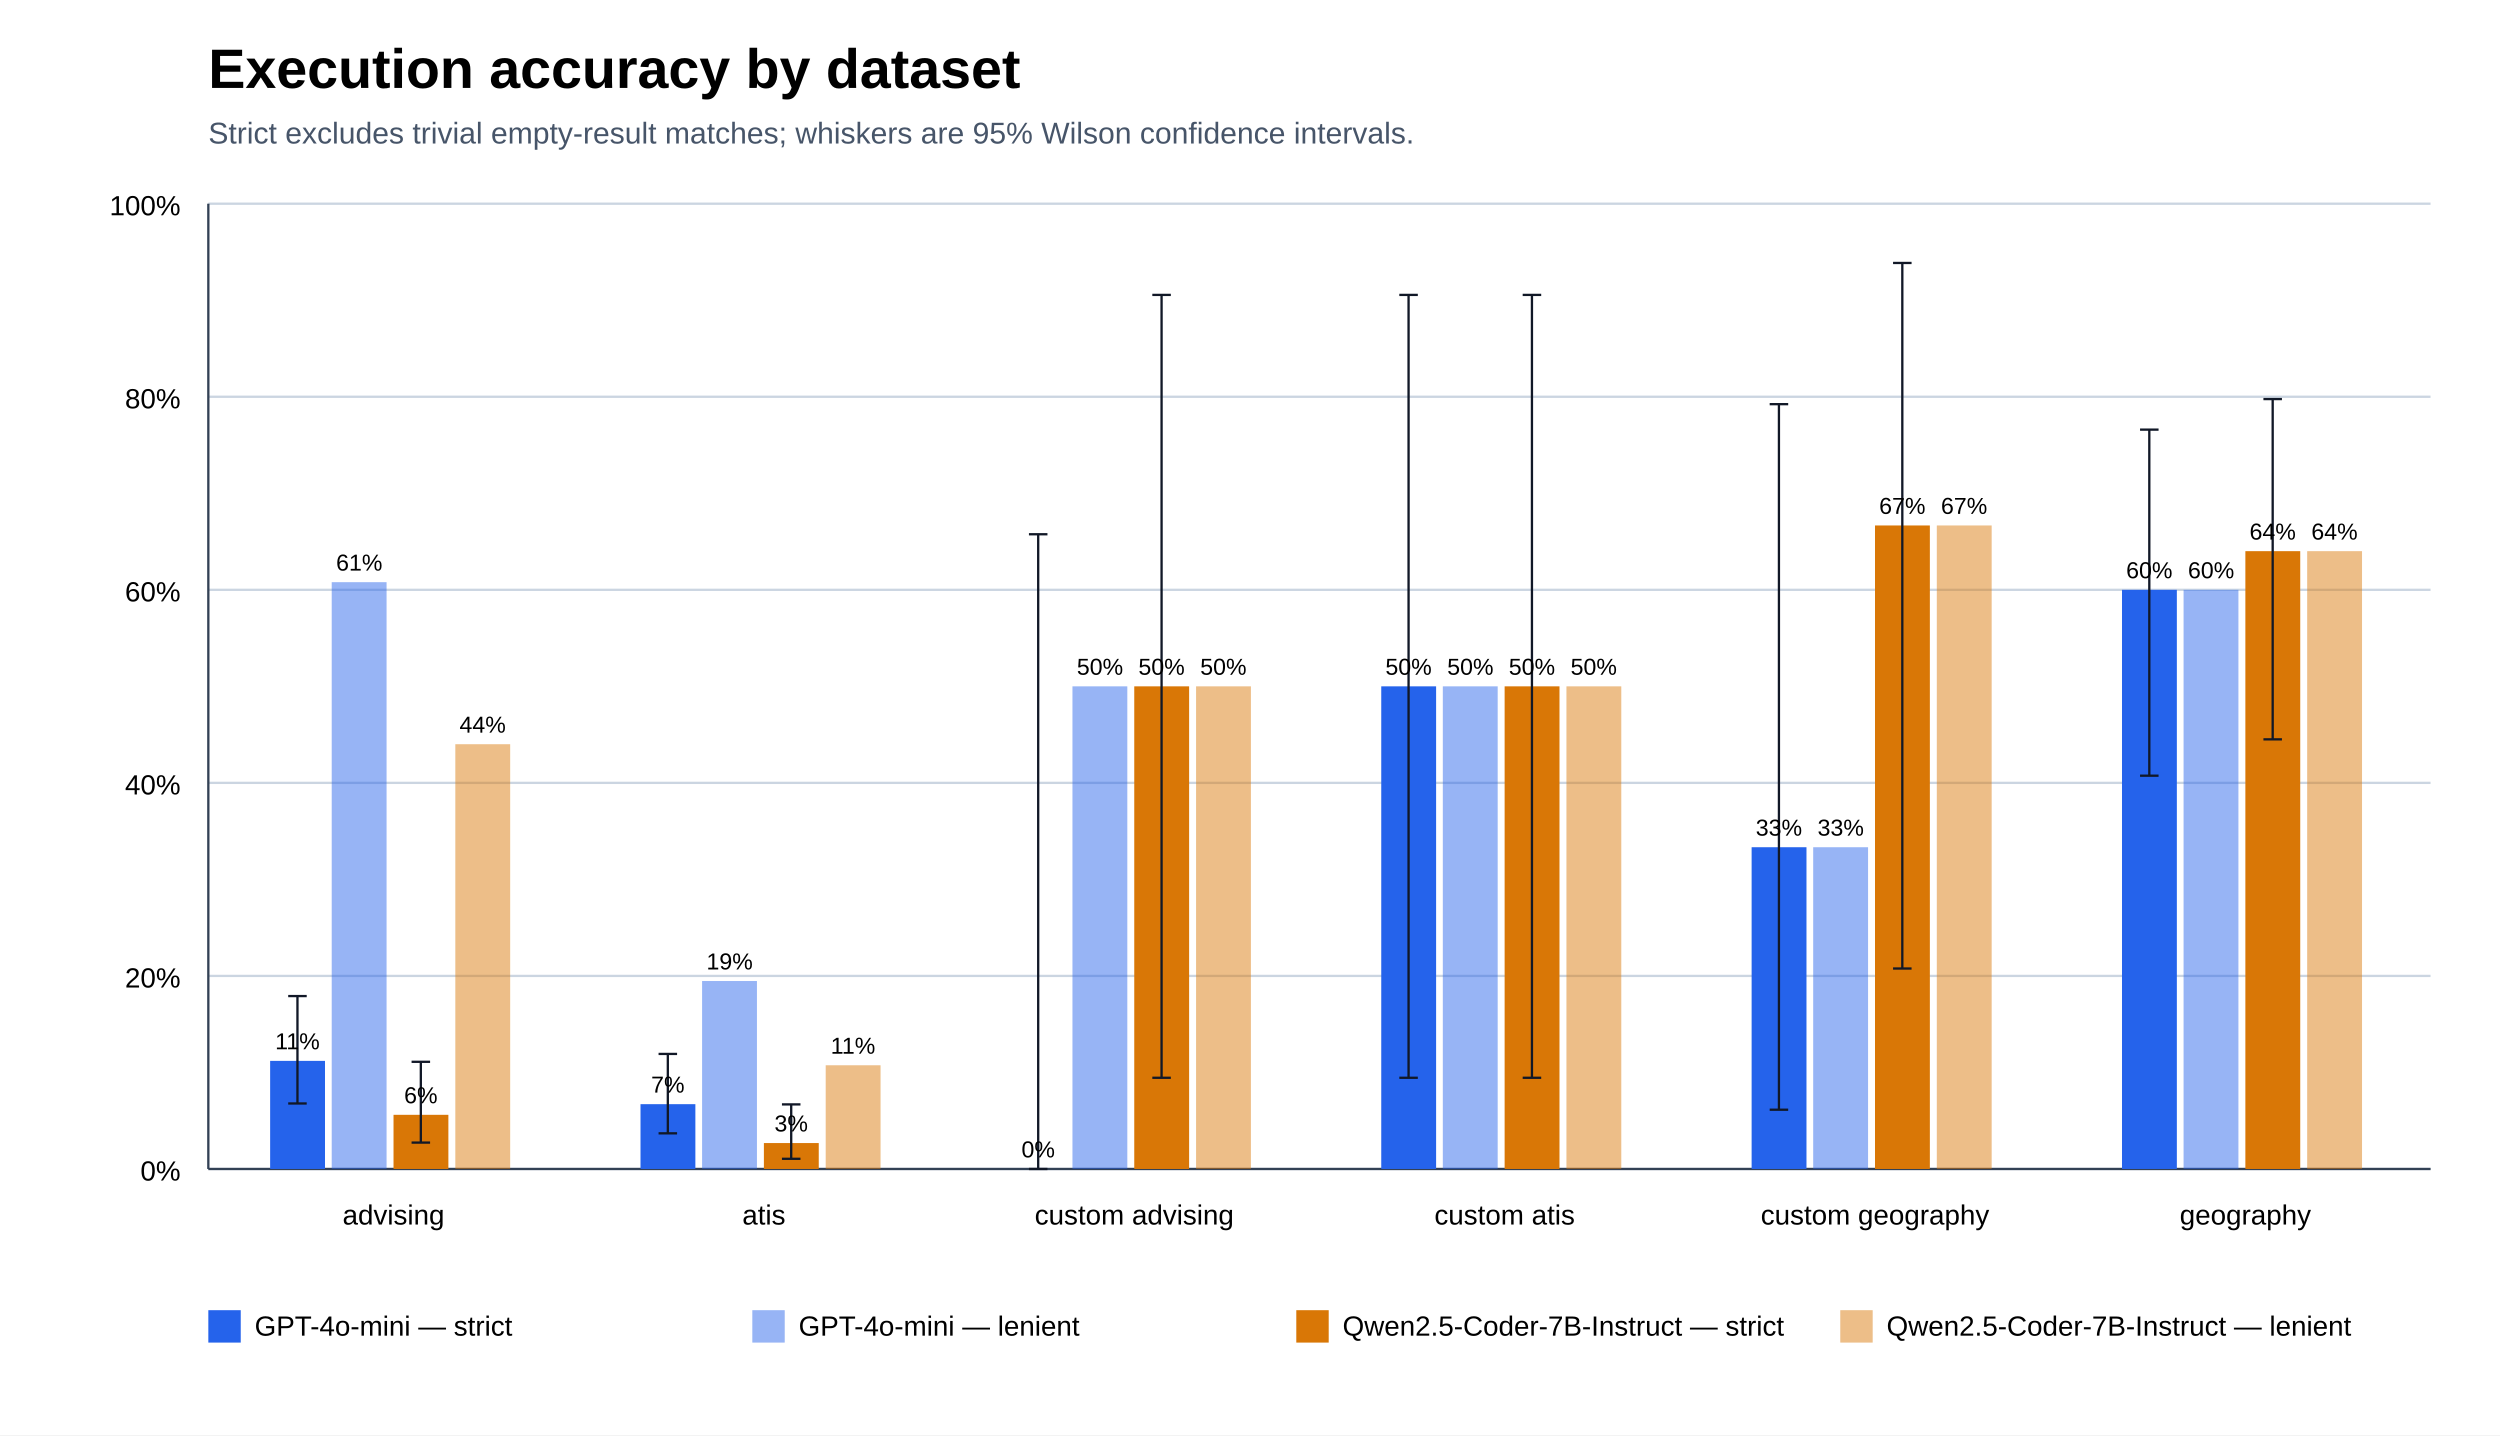
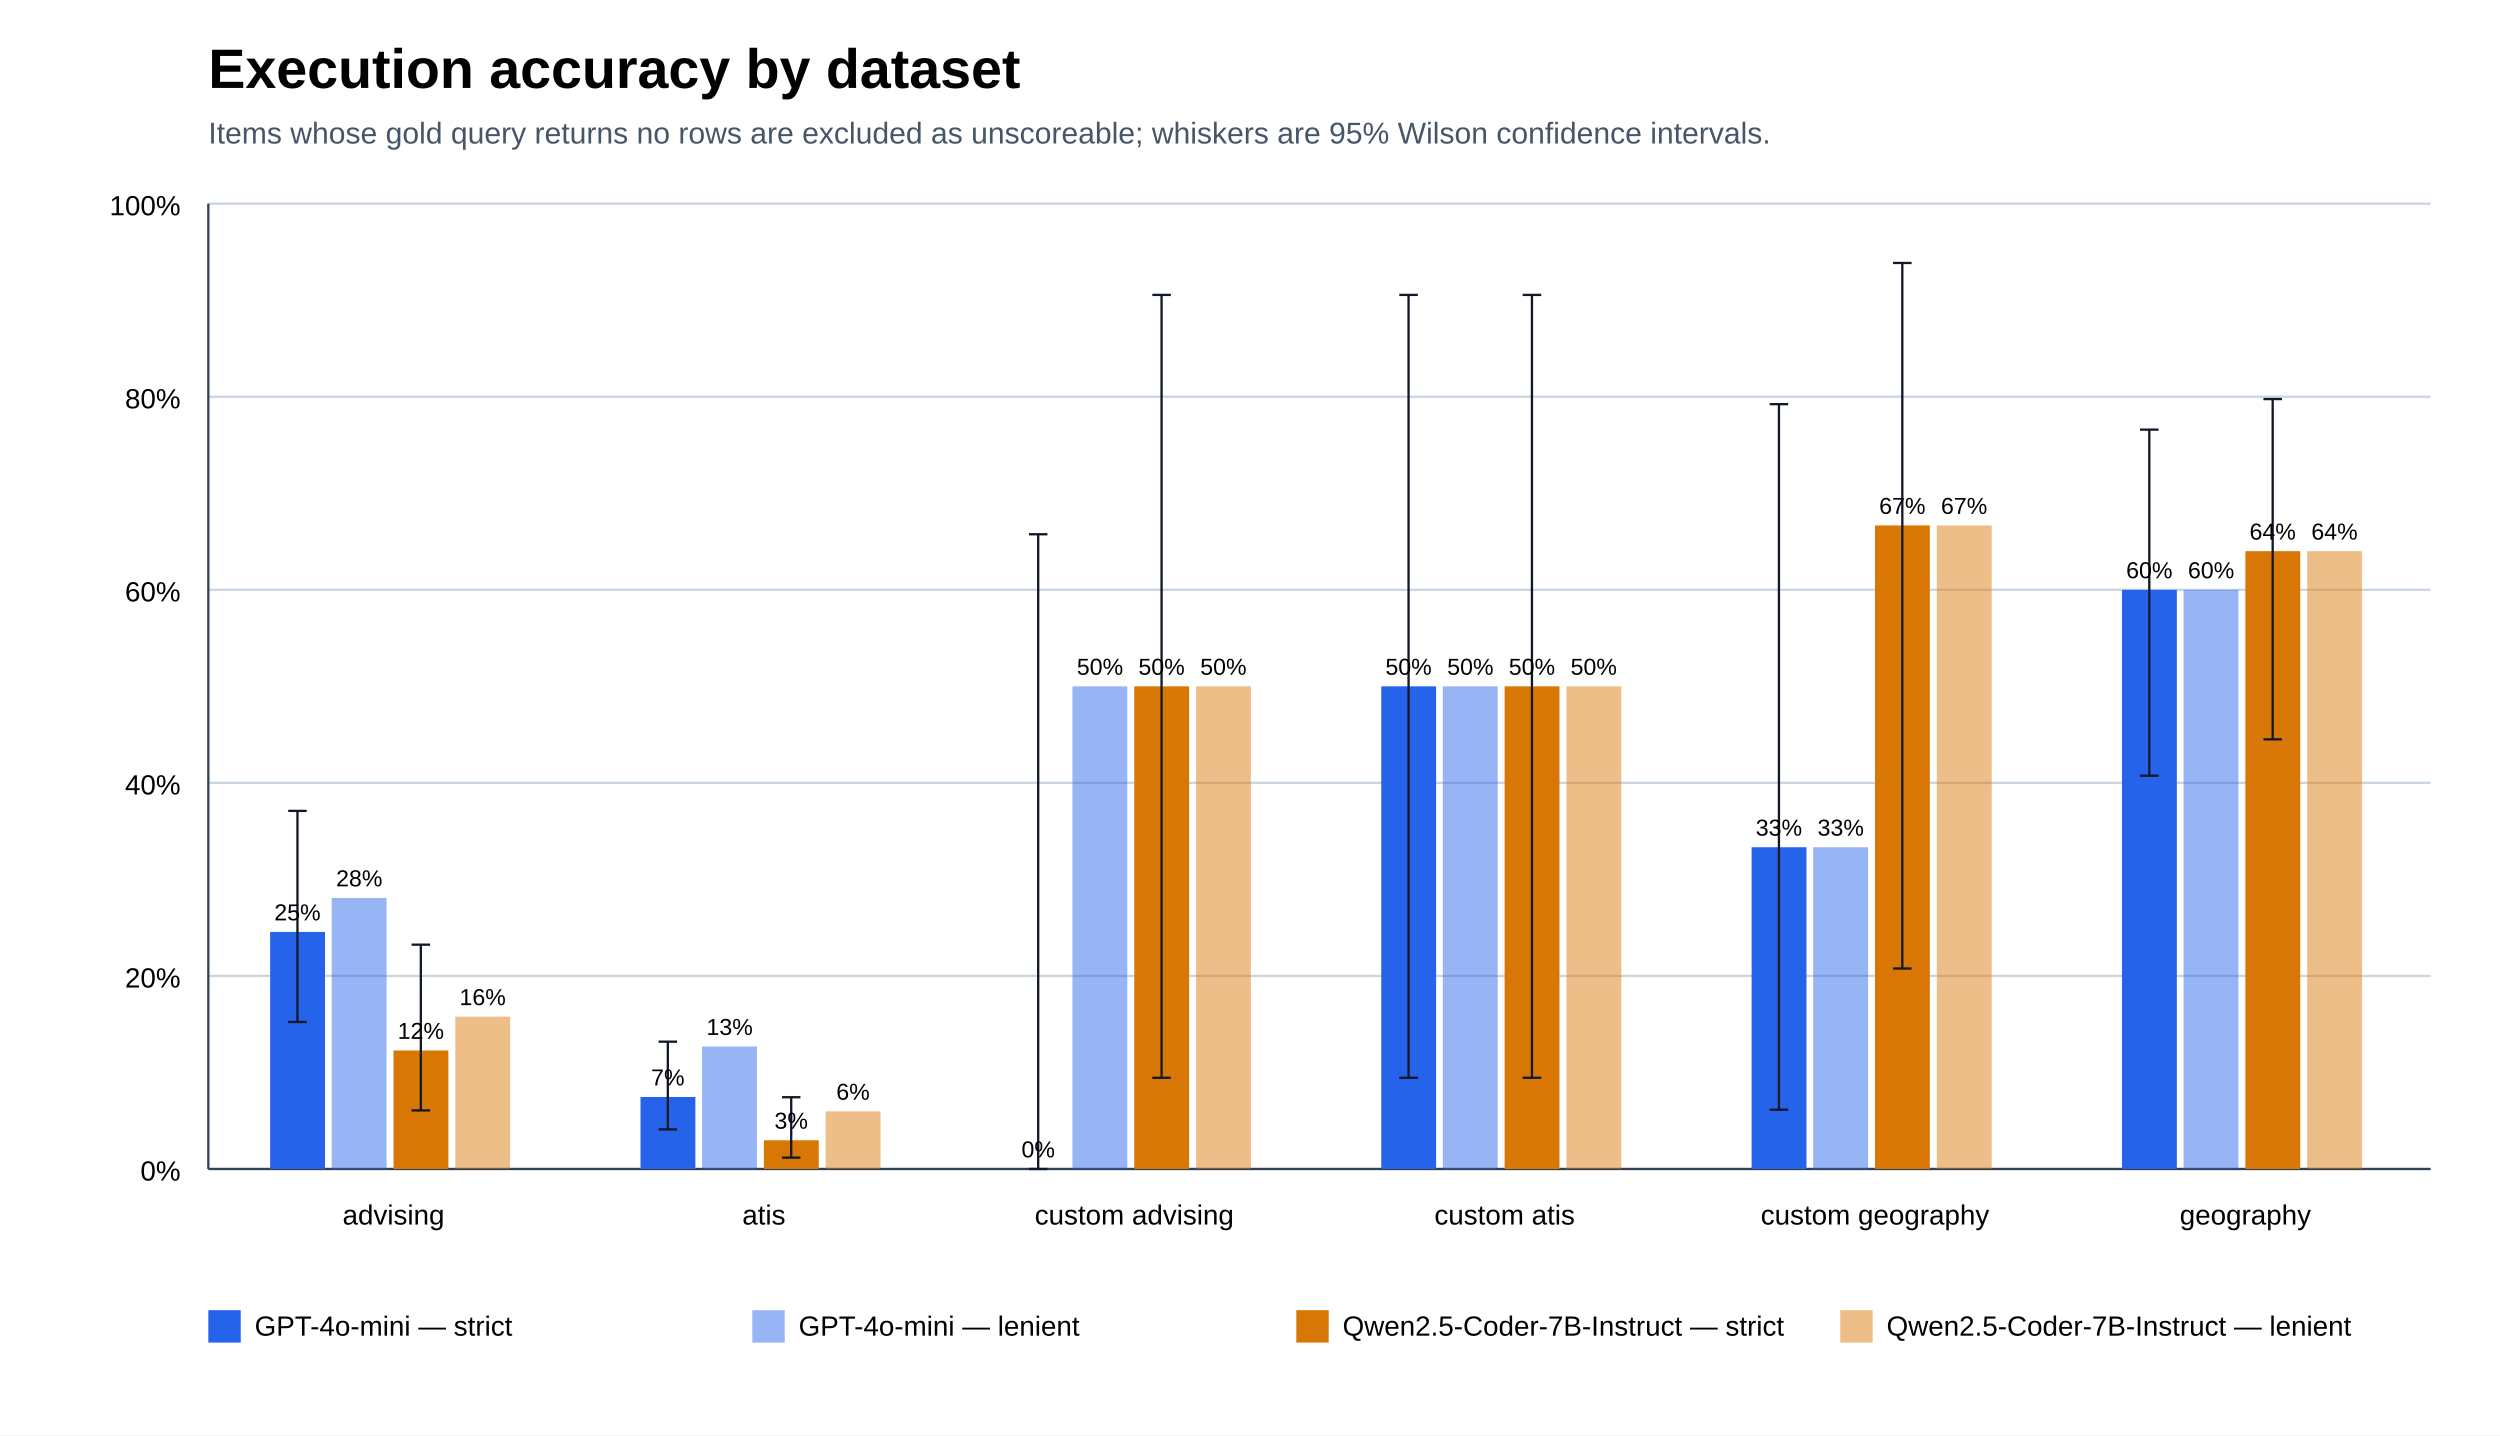
<svg xmlns="http://www.w3.org/2000/svg" width="1080" height="620" viewBox="0 0 1080 620" role="img" aria-labelledby="title desc">
  <rect width="100%" height="100%" fill="white" />
  <text x="90" y="38" font-family="Arial, sans-serif" font-size="24" font-weight="700">Execution accuracy by dataset</text>
-   <text x="90" y="62" font-family="Arial, sans-serif" font-size="13" fill="#475569">Strict excludes trivial empty-result matches; whiskers are 95% Wilson confidence intervals.</text>
+   <text x="90" y="62" font-family="Arial, sans-serif" font-size="13" fill="#475569">Items whose gold query returns no rows are excluded as unscoreable; whiskers are 95% Wilson confidence intervals.</text>
  <line x1="90" y1="505.0" x2="1050" y2="505.0" stroke="#cbd5e1" stroke-width="1" />
  <text x="78" y="510.0" text-anchor="end" font-family="Arial, sans-serif" font-size="12">0%</text>
  <line x1="90" y1="421.6" x2="1050" y2="421.6" stroke="#cbd5e1" stroke-width="1" />
  <text x="78" y="426.6" text-anchor="end" font-family="Arial, sans-serif" font-size="12">20%</text>
  <line x1="90" y1="338.2" x2="1050" y2="338.2" stroke="#cbd5e1" stroke-width="1" />
  <text x="78" y="343.2" text-anchor="end" font-family="Arial, sans-serif" font-size="12">40%</text>
  <line x1="90" y1="254.8" x2="1050" y2="254.8" stroke="#cbd5e1" stroke-width="1" />
  <text x="78" y="259.8" text-anchor="end" font-family="Arial, sans-serif" font-size="12">60%</text>
  <line x1="90" y1="171.4" x2="1050" y2="171.4" stroke="#cbd5e1" stroke-width="1" />
  <text x="78" y="176.4" text-anchor="end" font-family="Arial, sans-serif" font-size="12">80%</text>
  <line x1="90" y1="88.0" x2="1050" y2="88.0" stroke="#cbd5e1" stroke-width="1" />
  <text x="78" y="93.0" text-anchor="end" font-family="Arial, sans-serif" font-size="12">100%</text>
  <line x1="90" y1="88" x2="90" y2="505" stroke="#334155" />
  <line x1="90" y1="505" x2="1050" y2="505" stroke="#334155" />
-   <rect x="116.7" y="458.3" width="23.7" height="46.7" fill="#2563eb" opacity="1" />
-   <line x1="128.5" y1="476.7" x2="128.5" y2="430.3" stroke="#111827" />
-   <line x1="124.5" y1="476.7" x2="132.5" y2="476.7" stroke="#111827" />
-   <line x1="124.5" y1="430.3" x2="132.5" y2="430.3" stroke="#111827" />
-   <text x="128.5" y="453.3" text-anchor="middle" font-family="Arial, sans-serif" font-size="10">11%</text>
-   <rect x="143.3" y="251.5" width="23.7" height="253.5" fill="#2563eb" opacity="0.48" />
-   <text x="155.2" y="246.5" text-anchor="middle" font-family="Arial, sans-serif" font-size="10">61%</text>
-   <rect x="170.0" y="481.6" width="23.7" height="23.4" fill="#d97706" opacity="1" />
-   <line x1="181.8" y1="493.6" x2="181.8" y2="458.7" stroke="#111827" />
-   <line x1="177.8" y1="493.6" x2="185.8" y2="493.6" stroke="#111827" />
-   <line x1="177.8" y1="458.7" x2="185.8" y2="458.7" stroke="#111827" />
-   <text x="181.8" y="476.6" text-anchor="middle" font-family="Arial, sans-serif" font-size="10">6%</text>
-   <rect x="196.7" y="321.5" width="23.7" height="183.5" fill="#d97706" opacity="0.48" />
-   <text x="208.5" y="316.5" text-anchor="middle" font-family="Arial, sans-serif" font-size="10">44%</text>
+   <rect x="116.7" y="402.6" width="23.7" height="102.4" fill="#2563eb" opacity="1" />
+   <line x1="128.5" y1="441.5" x2="128.5" y2="350.3" stroke="#111827" />
+   <line x1="124.5" y1="441.5" x2="132.5" y2="441.5" stroke="#111827" />
+   <line x1="124.5" y1="350.3" x2="132.5" y2="350.3" stroke="#111827" />
+   <text x="128.5" y="397.6" text-anchor="middle" font-family="Arial, sans-serif" font-size="10">25%</text>
+   <rect x="143.3" y="387.9" width="23.7" height="117.1" fill="#2563eb" opacity="0.48" />
+   <text x="155.2" y="382.9" text-anchor="middle" font-family="Arial, sans-serif" font-size="10">28%</text>
+   <rect x="170.0" y="453.8" width="23.7" height="51.2" fill="#d97706" opacity="1" />
+   <line x1="181.8" y1="479.7" x2="181.8" y2="408.1" stroke="#111827" />
+   <line x1="177.8" y1="479.7" x2="185.8" y2="479.7" stroke="#111827" />
+   <line x1="177.8" y1="408.1" x2="185.8" y2="408.1" stroke="#111827" />
+   <text x="181.8" y="448.8" text-anchor="middle" font-family="Arial, sans-serif" font-size="10">12%</text>
+   <rect x="196.7" y="439.2" width="23.7" height="65.8" fill="#d97706" opacity="0.48" />
+   <text x="208.5" y="434.2" text-anchor="middle" font-family="Arial, sans-serif" font-size="10">16%</text>
  <text x="170.0" y="529" text-anchor="middle" font-family="Arial, sans-serif" font-size="12">advising</text>
-   <rect x="276.7" y="477.0" width="23.7" height="28.0" fill="#2563eb" opacity="1" />
-   <line x1="288.5" y1="489.6" x2="288.5" y2="455.3" stroke="#111827" />
-   <line x1="284.5" y1="489.6" x2="292.5" y2="489.6" stroke="#111827" />
-   <line x1="284.5" y1="455.3" x2="292.5" y2="455.3" stroke="#111827" />
-   <text x="288.5" y="472.0" text-anchor="middle" font-family="Arial, sans-serif" font-size="10">7%</text>
-   <rect x="303.3" y="423.8" width="23.7" height="81.2" fill="#2563eb" opacity="0.48" />
-   <text x="315.2" y="418.8" text-anchor="middle" font-family="Arial, sans-serif" font-size="10">19%</text>
-   <rect x="330.0" y="493.8" width="23.7" height="11.2" fill="#d97706" opacity="1" />
-   <line x1="341.8" y1="500.6" x2="341.8" y2="477.1" stroke="#111827" />
-   <line x1="337.8" y1="500.6" x2="345.8" y2="500.6" stroke="#111827" />
-   <line x1="337.8" y1="477.1" x2="345.8" y2="477.1" stroke="#111827" />
-   <text x="341.8" y="488.8" text-anchor="middle" font-family="Arial, sans-serif" font-size="10">3%</text>
-   <rect x="356.7" y="460.2" width="23.7" height="44.8" fill="#d97706" opacity="0.48" />
-   <text x="368.5" y="455.2" text-anchor="middle" font-family="Arial, sans-serif" font-size="10">11%</text>
+   <rect x="276.7" y="473.9" width="23.7" height="31.1" fill="#2563eb" opacity="1" />
+   <line x1="288.5" y1="487.9" x2="288.5" y2="450.0" stroke="#111827" />
+   <line x1="284.5" y1="487.9" x2="292.5" y2="487.9" stroke="#111827" />
+   <line x1="284.5" y1="450.0" x2="292.5" y2="450.0" stroke="#111827" />
+   <text x="288.5" y="468.9" text-anchor="middle" font-family="Arial, sans-serif" font-size="10">7%</text>
+   <rect x="303.3" y="452.1" width="23.7" height="52.9" fill="#2563eb" opacity="0.48" />
+   <text x="315.2" y="447.1" text-anchor="middle" font-family="Arial, sans-serif" font-size="10">13%</text>
+   <rect x="330.0" y="492.6" width="23.7" height="12.4" fill="#d97706" opacity="1" />
+   <line x1="341.8" y1="500.1" x2="341.8" y2="474.0" stroke="#111827" />
+   <line x1="337.8" y1="500.1" x2="345.8" y2="500.1" stroke="#111827" />
+   <line x1="337.8" y1="474.0" x2="345.8" y2="474.0" stroke="#111827" />
+   <text x="341.8" y="487.6" text-anchor="middle" font-family="Arial, sans-serif" font-size="10">3%</text>
+   <rect x="356.7" y="480.1" width="23.7" height="24.9" fill="#d97706" opacity="0.48" />
+   <text x="368.5" y="475.1" text-anchor="middle" font-family="Arial, sans-serif" font-size="10">6%</text>
  <text x="330.0" y="529" text-anchor="middle" font-family="Arial, sans-serif" font-size="12">atis</text>
  <rect x="436.7" y="505.0" width="23.7" height="0.0" fill="#2563eb" opacity="1" />
  <line x1="448.5" y1="505.0" x2="448.5" y2="230.8" stroke="#111827" />
  <line x1="444.5" y1="505.0" x2="452.5" y2="505.0" stroke="#111827" />
  <line x1="444.5" y1="230.8" x2="452.5" y2="230.8" stroke="#111827" />
  <text x="448.5" y="500.0" text-anchor="middle" font-family="Arial, sans-serif" font-size="10">0%</text>
  <rect x="463.3" y="296.5" width="23.7" height="208.5" fill="#2563eb" opacity="0.48" />
  <text x="475.2" y="291.5" text-anchor="middle" font-family="Arial, sans-serif" font-size="10">50%</text>
  <rect x="490.0" y="296.5" width="23.7" height="208.5" fill="#d97706" opacity="1" />
  <line x1="501.8" y1="465.6" x2="501.8" y2="127.4" stroke="#111827" />
  <line x1="497.8" y1="465.6" x2="505.8" y2="465.6" stroke="#111827" />
  <line x1="497.8" y1="127.4" x2="505.8" y2="127.4" stroke="#111827" />
  <text x="501.8" y="291.5" text-anchor="middle" font-family="Arial, sans-serif" font-size="10">50%</text>
  <rect x="516.7" y="296.5" width="23.7" height="208.5" fill="#d97706" opacity="0.48" />
  <text x="528.5" y="291.5" text-anchor="middle" font-family="Arial, sans-serif" font-size="10">50%</text>
  <text x="490.0" y="529" text-anchor="middle" font-family="Arial, sans-serif" font-size="12">custom advising</text>
  <rect x="596.7" y="296.5" width="23.7" height="208.5" fill="#2563eb" opacity="1" />
  <line x1="608.5" y1="465.6" x2="608.5" y2="127.4" stroke="#111827" />
  <line x1="604.5" y1="465.6" x2="612.5" y2="465.6" stroke="#111827" />
  <line x1="604.5" y1="127.4" x2="612.5" y2="127.4" stroke="#111827" />
  <text x="608.5" y="291.5" text-anchor="middle" font-family="Arial, sans-serif" font-size="10">50%</text>
  <rect x="623.3" y="296.5" width="23.7" height="208.5" fill="#2563eb" opacity="0.48" />
  <text x="635.2" y="291.5" text-anchor="middle" font-family="Arial, sans-serif" font-size="10">50%</text>
  <rect x="650.0" y="296.5" width="23.7" height="208.5" fill="#d97706" opacity="1" />
  <line x1="661.8" y1="465.6" x2="661.8" y2="127.4" stroke="#111827" />
  <line x1="657.8" y1="465.6" x2="665.8" y2="465.6" stroke="#111827" />
  <line x1="657.8" y1="127.4" x2="665.8" y2="127.4" stroke="#111827" />
  <text x="661.8" y="291.5" text-anchor="middle" font-family="Arial, sans-serif" font-size="10">50%</text>
  <rect x="676.7" y="296.5" width="23.7" height="208.5" fill="#d97706" opacity="0.48" />
  <text x="688.5" y="291.5" text-anchor="middle" font-family="Arial, sans-serif" font-size="10">50%</text>
  <text x="650.0" y="529" text-anchor="middle" font-family="Arial, sans-serif" font-size="12">custom atis</text>
  <rect x="756.7" y="366.0" width="23.7" height="139.0" fill="#2563eb" opacity="1" />
  <line x1="768.5" y1="479.4" x2="768.5" y2="174.6" stroke="#111827" />
  <line x1="764.5" y1="479.4" x2="772.5" y2="479.4" stroke="#111827" />
  <line x1="764.5" y1="174.6" x2="772.5" y2="174.6" stroke="#111827" />
  <text x="768.5" y="361.0" text-anchor="middle" font-family="Arial, sans-serif" font-size="10">33%</text>
  <rect x="783.3" y="366.0" width="23.7" height="139.0" fill="#2563eb" opacity="0.48" />
  <text x="795.2" y="361.0" text-anchor="middle" font-family="Arial, sans-serif" font-size="10">33%</text>
  <rect x="810.0" y="227.0" width="23.7" height="278.0" fill="#d97706" opacity="1" />
  <line x1="821.8" y1="418.4" x2="821.8" y2="113.6" stroke="#111827" />
  <line x1="817.8" y1="418.4" x2="825.8" y2="418.4" stroke="#111827" />
  <line x1="817.8" y1="113.6" x2="825.8" y2="113.6" stroke="#111827" />
  <text x="821.8" y="222.0" text-anchor="middle" font-family="Arial, sans-serif" font-size="10">67%</text>
  <rect x="836.7" y="227.0" width="23.7" height="278.0" fill="#d97706" opacity="0.48" />
  <text x="848.5" y="222.0" text-anchor="middle" font-family="Arial, sans-serif" font-size="10">67%</text>
  <text x="810.0" y="529" text-anchor="middle" font-family="Arial, sans-serif" font-size="12">custom geography</text>
  <rect x="916.7" y="254.8" width="23.7" height="250.2" fill="#2563eb" opacity="1" />
  <line x1="928.5" y1="335.1" x2="928.5" y2="185.6" stroke="#111827" />
  <line x1="924.5" y1="335.1" x2="932.5" y2="335.1" stroke="#111827" />
  <line x1="924.5" y1="185.6" x2="932.5" y2="185.6" stroke="#111827" />
  <text x="928.5" y="249.8" text-anchor="middle" font-family="Arial, sans-serif" font-size="10">60%</text>
  <rect x="943.3" y="254.8" width="23.7" height="250.2" fill="#2563eb" opacity="0.48" />
  <text x="955.2" y="249.8" text-anchor="middle" font-family="Arial, sans-serif" font-size="10">60%</text>
  <rect x="970.0" y="238.1" width="23.7" height="266.9" fill="#d97706" opacity="1" />
  <line x1="981.8" y1="319.4" x2="981.8" y2="172.4" stroke="#111827" />
  <line x1="977.8" y1="319.4" x2="985.8" y2="319.4" stroke="#111827" />
  <line x1="977.8" y1="172.4" x2="985.8" y2="172.4" stroke="#111827" />
  <text x="981.8" y="233.1" text-anchor="middle" font-family="Arial, sans-serif" font-size="10">64%</text>
  <rect x="996.7" y="238.1" width="23.7" height="266.9" fill="#d97706" opacity="0.48" />
  <text x="1008.5" y="233.1" text-anchor="middle" font-family="Arial, sans-serif" font-size="10">64%</text>
  <text x="970.0" y="529" text-anchor="middle" font-family="Arial, sans-serif" font-size="12">geography</text>
  <rect x="90" y="566" width="14" height="14" fill="#2563eb" opacity="1" />
  <text x="110" y="577" font-family="Arial, sans-serif" font-size="12">GPT-4o-mini — strict</text>
  <rect x="325" y="566" width="14" height="14" fill="#2563eb" opacity="0.48" />
  <text x="345" y="577" font-family="Arial, sans-serif" font-size="12">GPT-4o-mini — lenient</text>
  <rect x="560" y="566" width="14" height="14" fill="#d97706" opacity="1" />
  <text x="580" y="577" font-family="Arial, sans-serif" font-size="12">Qwen2.5-Coder-7B-Instruct — strict</text>
  <rect x="795" y="566" width="14" height="14" fill="#d97706" opacity="0.48" />
  <text x="815" y="577" font-family="Arial, sans-serif" font-size="12">Qwen2.5-Coder-7B-Instruct — lenient</text>
</svg>
